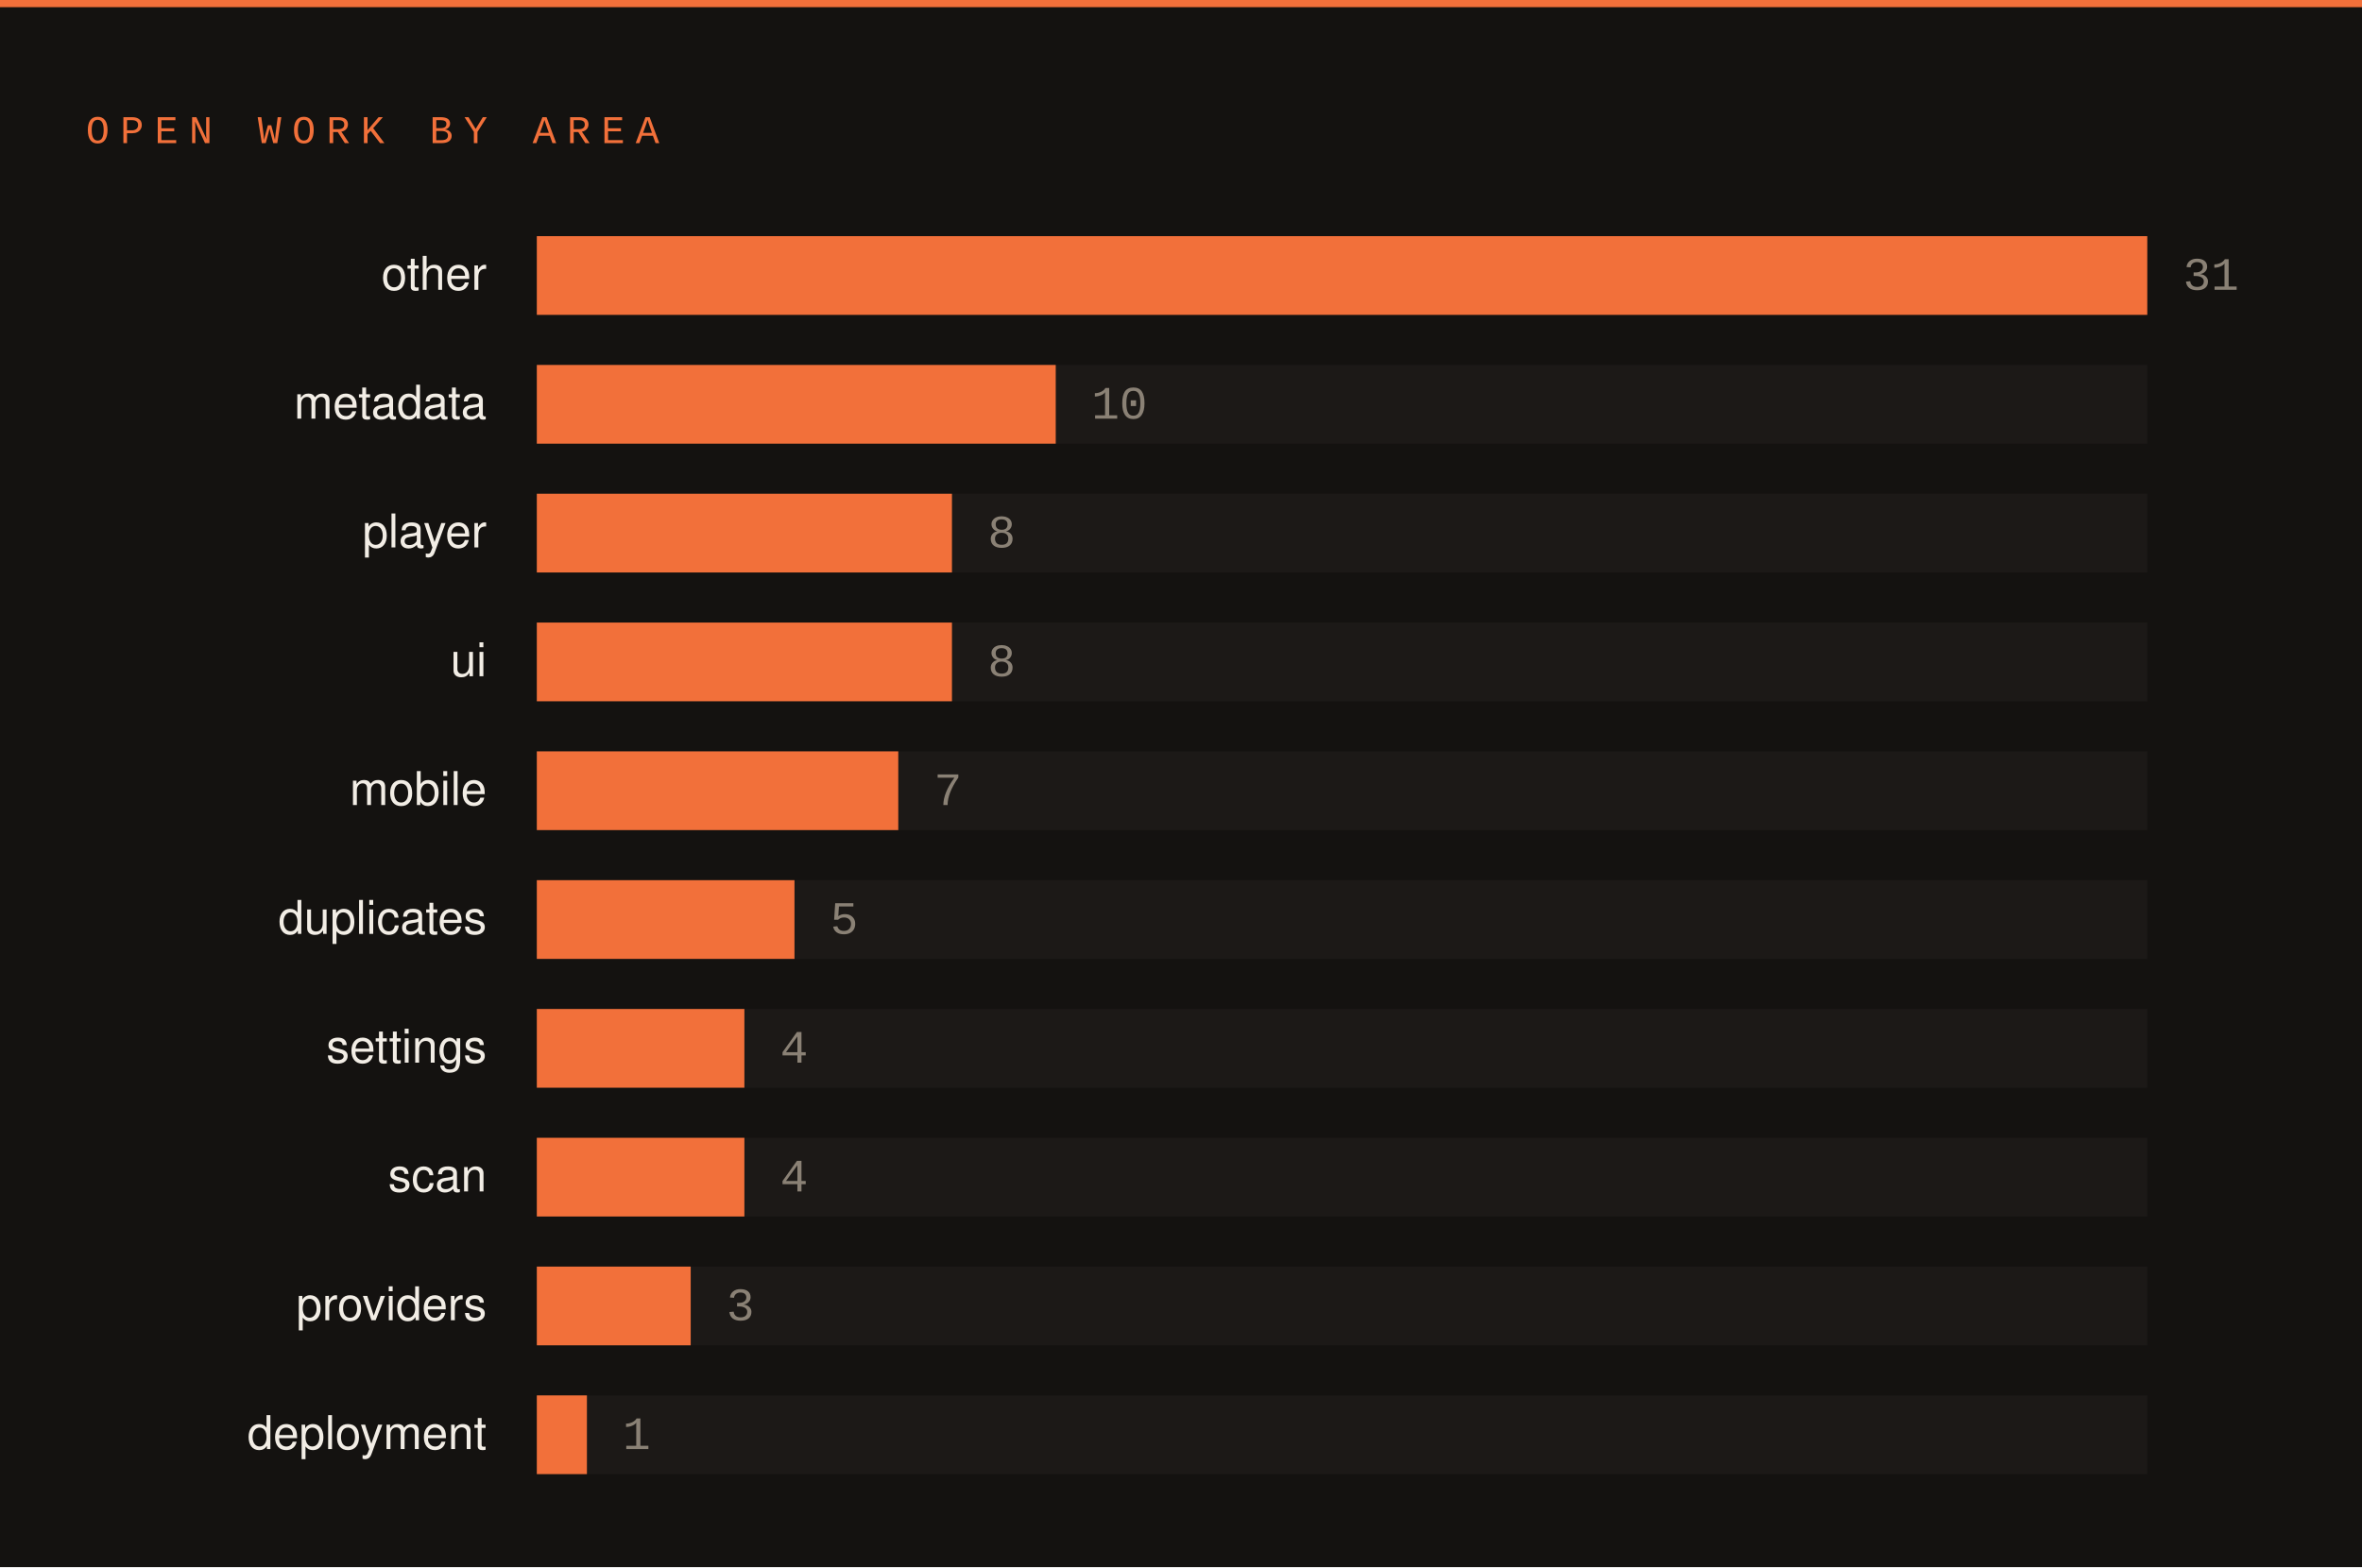
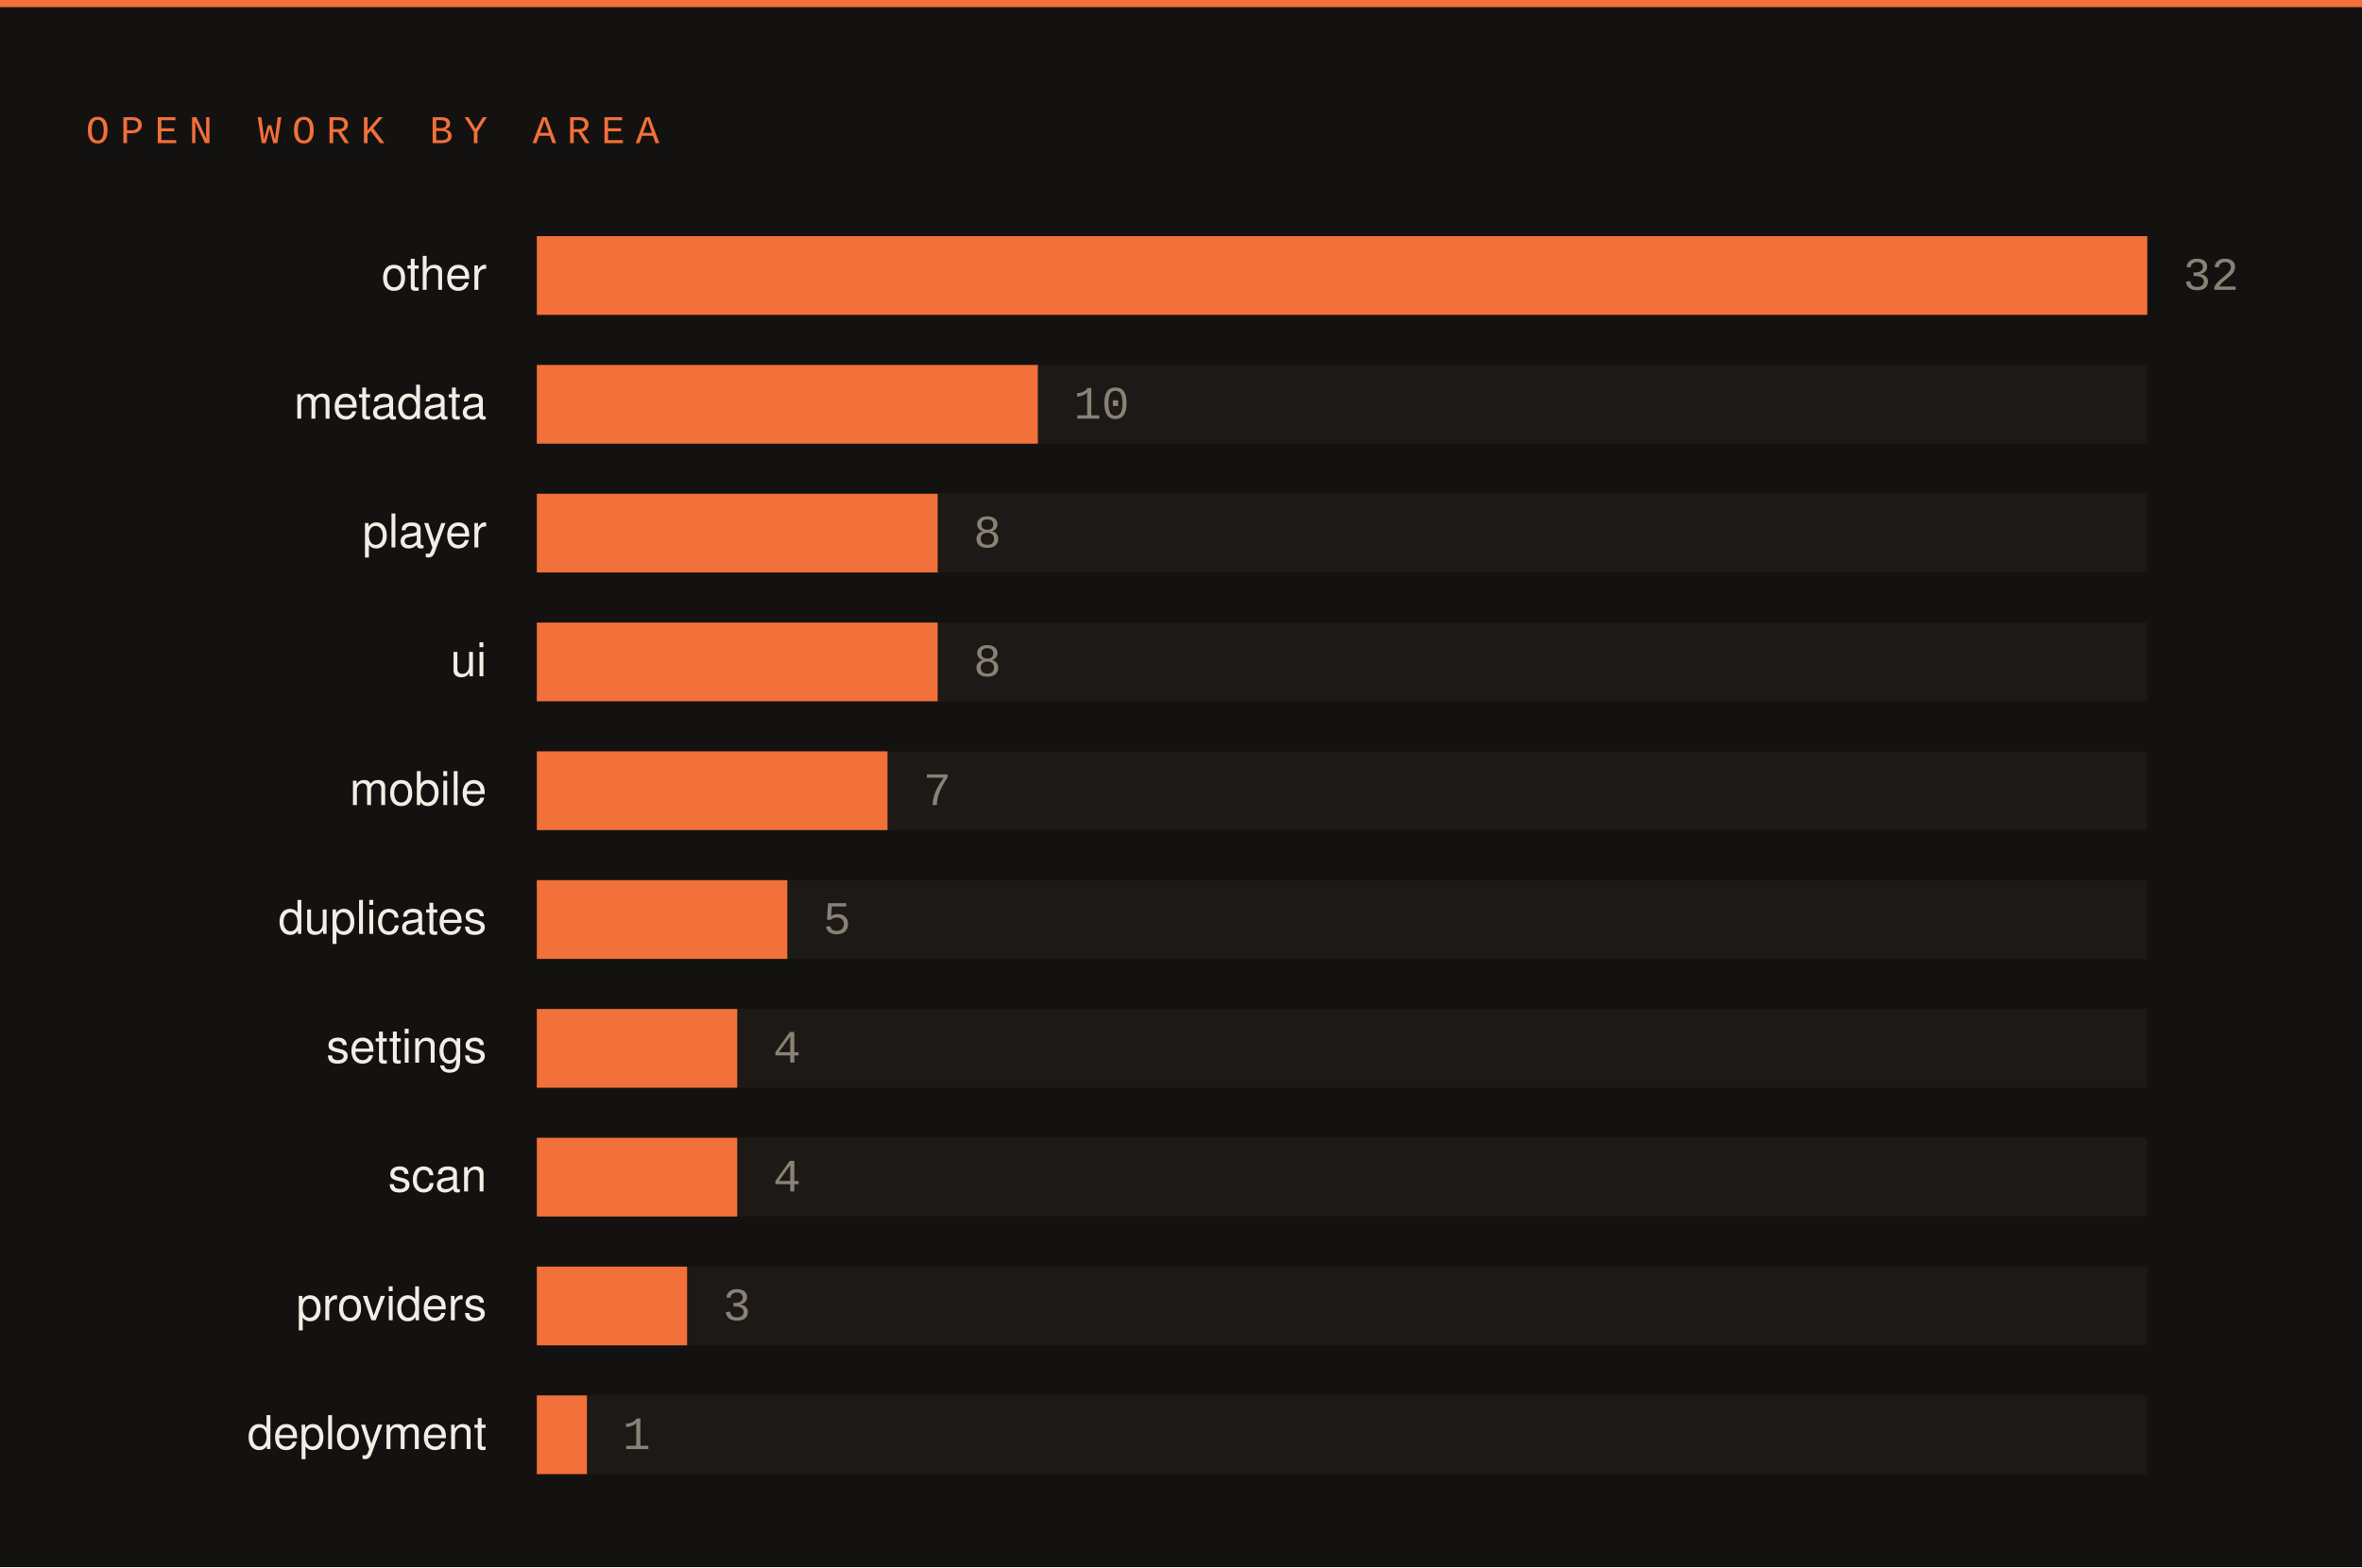
<svg xmlns="http://www.w3.org/2000/svg" width="660" height="438" viewBox="0 0 660 438">
  <rect width="660" height="438" fill="#141210" />
  <rect x="0" y="0" width="660" height="2" fill="#f2703a" />
  <text x="24" y="40" font-family="SFMono-Regular,Consolas,Liberation Mono,monospace" font-size="11" letter-spacing="3" fill="#f2703a">OPEN WORK BY AREA</text>
  <text x="136" y="81" font-family="-apple-system,Segoe UI,Helvetica,Arial,sans-serif" font-size="13" fill="#f2ede5" text-anchor="end">other</text>
  <rect x="150" y="66" width="450" height="22" fill="#1c1917" />
  <rect x="150" y="66" width="450" height="22" fill="#f2703a" />
-   <text x="610" y="81" font-family="SFMono-Regular,Consolas,Liberation Mono,monospace" font-size="13" fill="#8a8175">31</text>
+   <text x="610" y="81" font-family="SFMono-Regular,Consolas,Liberation Mono,monospace" font-size="13" fill="#8a8175">32</text>
  <text x="136" y="117" font-family="-apple-system,Segoe UI,Helvetica,Arial,sans-serif" font-size="13" fill="#f2ede5" text-anchor="end">metadata</text>
  <rect x="150" y="102" width="450" height="22" fill="#1c1917" />
-   <rect x="150" y="102" width="145" height="22" fill="#f2703a" />
-   <text x="305" y="117" font-family="SFMono-Regular,Consolas,Liberation Mono,monospace" font-size="13" fill="#8a8175">10</text>
+   <rect x="150" y="102" width="140" height="22" fill="#f2703a" />
+   <text x="300" y="117" font-family="SFMono-Regular,Consolas,Liberation Mono,monospace" font-size="13" fill="#8a8175">10</text>
  <text x="136" y="153" font-family="-apple-system,Segoe UI,Helvetica,Arial,sans-serif" font-size="13" fill="#f2ede5" text-anchor="end">player</text>
  <rect x="150" y="138" width="450" height="22" fill="#1c1917" />
-   <rect x="150" y="138" width="116" height="22" fill="#f2703a" />
-   <text x="276" y="153" font-family="SFMono-Regular,Consolas,Liberation Mono,monospace" font-size="13" fill="#8a8175">8</text>
+   <rect x="150" y="138" width="112" height="22" fill="#f2703a" />
+   <text x="272" y="153" font-family="SFMono-Regular,Consolas,Liberation Mono,monospace" font-size="13" fill="#8a8175">8</text>
  <text x="136" y="189" font-family="-apple-system,Segoe UI,Helvetica,Arial,sans-serif" font-size="13" fill="#f2ede5" text-anchor="end">ui</text>
  <rect x="150" y="174" width="450" height="22" fill="#1c1917" />
-   <rect x="150" y="174" width="116" height="22" fill="#f2703a" />
-   <text x="276" y="189" font-family="SFMono-Regular,Consolas,Liberation Mono,monospace" font-size="13" fill="#8a8175">8</text>
+   <rect x="150" y="174" width="112" height="22" fill="#f2703a" />
+   <text x="272" y="189" font-family="SFMono-Regular,Consolas,Liberation Mono,monospace" font-size="13" fill="#8a8175">8</text>
  <text x="136" y="225" font-family="-apple-system,Segoe UI,Helvetica,Arial,sans-serif" font-size="13" fill="#f2ede5" text-anchor="end">mobile</text>
  <rect x="150" y="210" width="450" height="22" fill="#1c1917" />
-   <rect x="150" y="210" width="101" height="22" fill="#f2703a" />
-   <text x="261" y="225" font-family="SFMono-Regular,Consolas,Liberation Mono,monospace" font-size="13" fill="#8a8175">7</text>
+   <rect x="150" y="210" width="98" height="22" fill="#f2703a" />
+   <text x="258" y="225" font-family="SFMono-Regular,Consolas,Liberation Mono,monospace" font-size="13" fill="#8a8175">7</text>
  <text x="136" y="261" font-family="-apple-system,Segoe UI,Helvetica,Arial,sans-serif" font-size="13" fill="#f2ede5" text-anchor="end">duplicates</text>
  <rect x="150" y="246" width="450" height="22" fill="#1c1917" />
-   <rect x="150" y="246" width="72" height="22" fill="#f2703a" />
-   <text x="232" y="261" font-family="SFMono-Regular,Consolas,Liberation Mono,monospace" font-size="13" fill="#8a8175">5</text>
+   <rect x="150" y="246" width="70" height="22" fill="#f2703a" />
+   <text x="230" y="261" font-family="SFMono-Regular,Consolas,Liberation Mono,monospace" font-size="13" fill="#8a8175">5</text>
  <text x="136" y="297" font-family="-apple-system,Segoe UI,Helvetica,Arial,sans-serif" font-size="13" fill="#f2ede5" text-anchor="end">settings</text>
  <rect x="150" y="282" width="450" height="22" fill="#1c1917" />
-   <rect x="150" y="282" width="58" height="22" fill="#f2703a" />
-   <text x="218" y="297" font-family="SFMono-Regular,Consolas,Liberation Mono,monospace" font-size="13" fill="#8a8175">4</text>
+   <rect x="150" y="282" width="56" height="22" fill="#f2703a" />
+   <text x="216" y="297" font-family="SFMono-Regular,Consolas,Liberation Mono,monospace" font-size="13" fill="#8a8175">4</text>
  <text x="136" y="333" font-family="-apple-system,Segoe UI,Helvetica,Arial,sans-serif" font-size="13" fill="#f2ede5" text-anchor="end">scan</text>
  <rect x="150" y="318" width="450" height="22" fill="#1c1917" />
-   <rect x="150" y="318" width="58" height="22" fill="#f2703a" />
-   <text x="218" y="333" font-family="SFMono-Regular,Consolas,Liberation Mono,monospace" font-size="13" fill="#8a8175">4</text>
+   <rect x="150" y="318" width="56" height="22" fill="#f2703a" />
+   <text x="216" y="333" font-family="SFMono-Regular,Consolas,Liberation Mono,monospace" font-size="13" fill="#8a8175">4</text>
  <text x="136" y="369" font-family="-apple-system,Segoe UI,Helvetica,Arial,sans-serif" font-size="13" fill="#f2ede5" text-anchor="end">providers</text>
  <rect x="150" y="354" width="450" height="22" fill="#1c1917" />
-   <rect x="150" y="354" width="43" height="22" fill="#f2703a" />
-   <text x="203" y="369" font-family="SFMono-Regular,Consolas,Liberation Mono,monospace" font-size="13" fill="#8a8175">3</text>
+   <rect x="150" y="354" width="42" height="22" fill="#f2703a" />
+   <text x="202" y="369" font-family="SFMono-Regular,Consolas,Liberation Mono,monospace" font-size="13" fill="#8a8175">3</text>
  <text x="136" y="405" font-family="-apple-system,Segoe UI,Helvetica,Arial,sans-serif" font-size="13" fill="#f2ede5" text-anchor="end">deployment</text>
  <rect x="150" y="390" width="450" height="22" fill="#1c1917" />
  <rect x="150" y="390" width="14" height="22" fill="#f2703a" />
  <text x="174" y="405" font-family="SFMono-Regular,Consolas,Liberation Mono,monospace" font-size="13" fill="#8a8175">1</text>
</svg>
